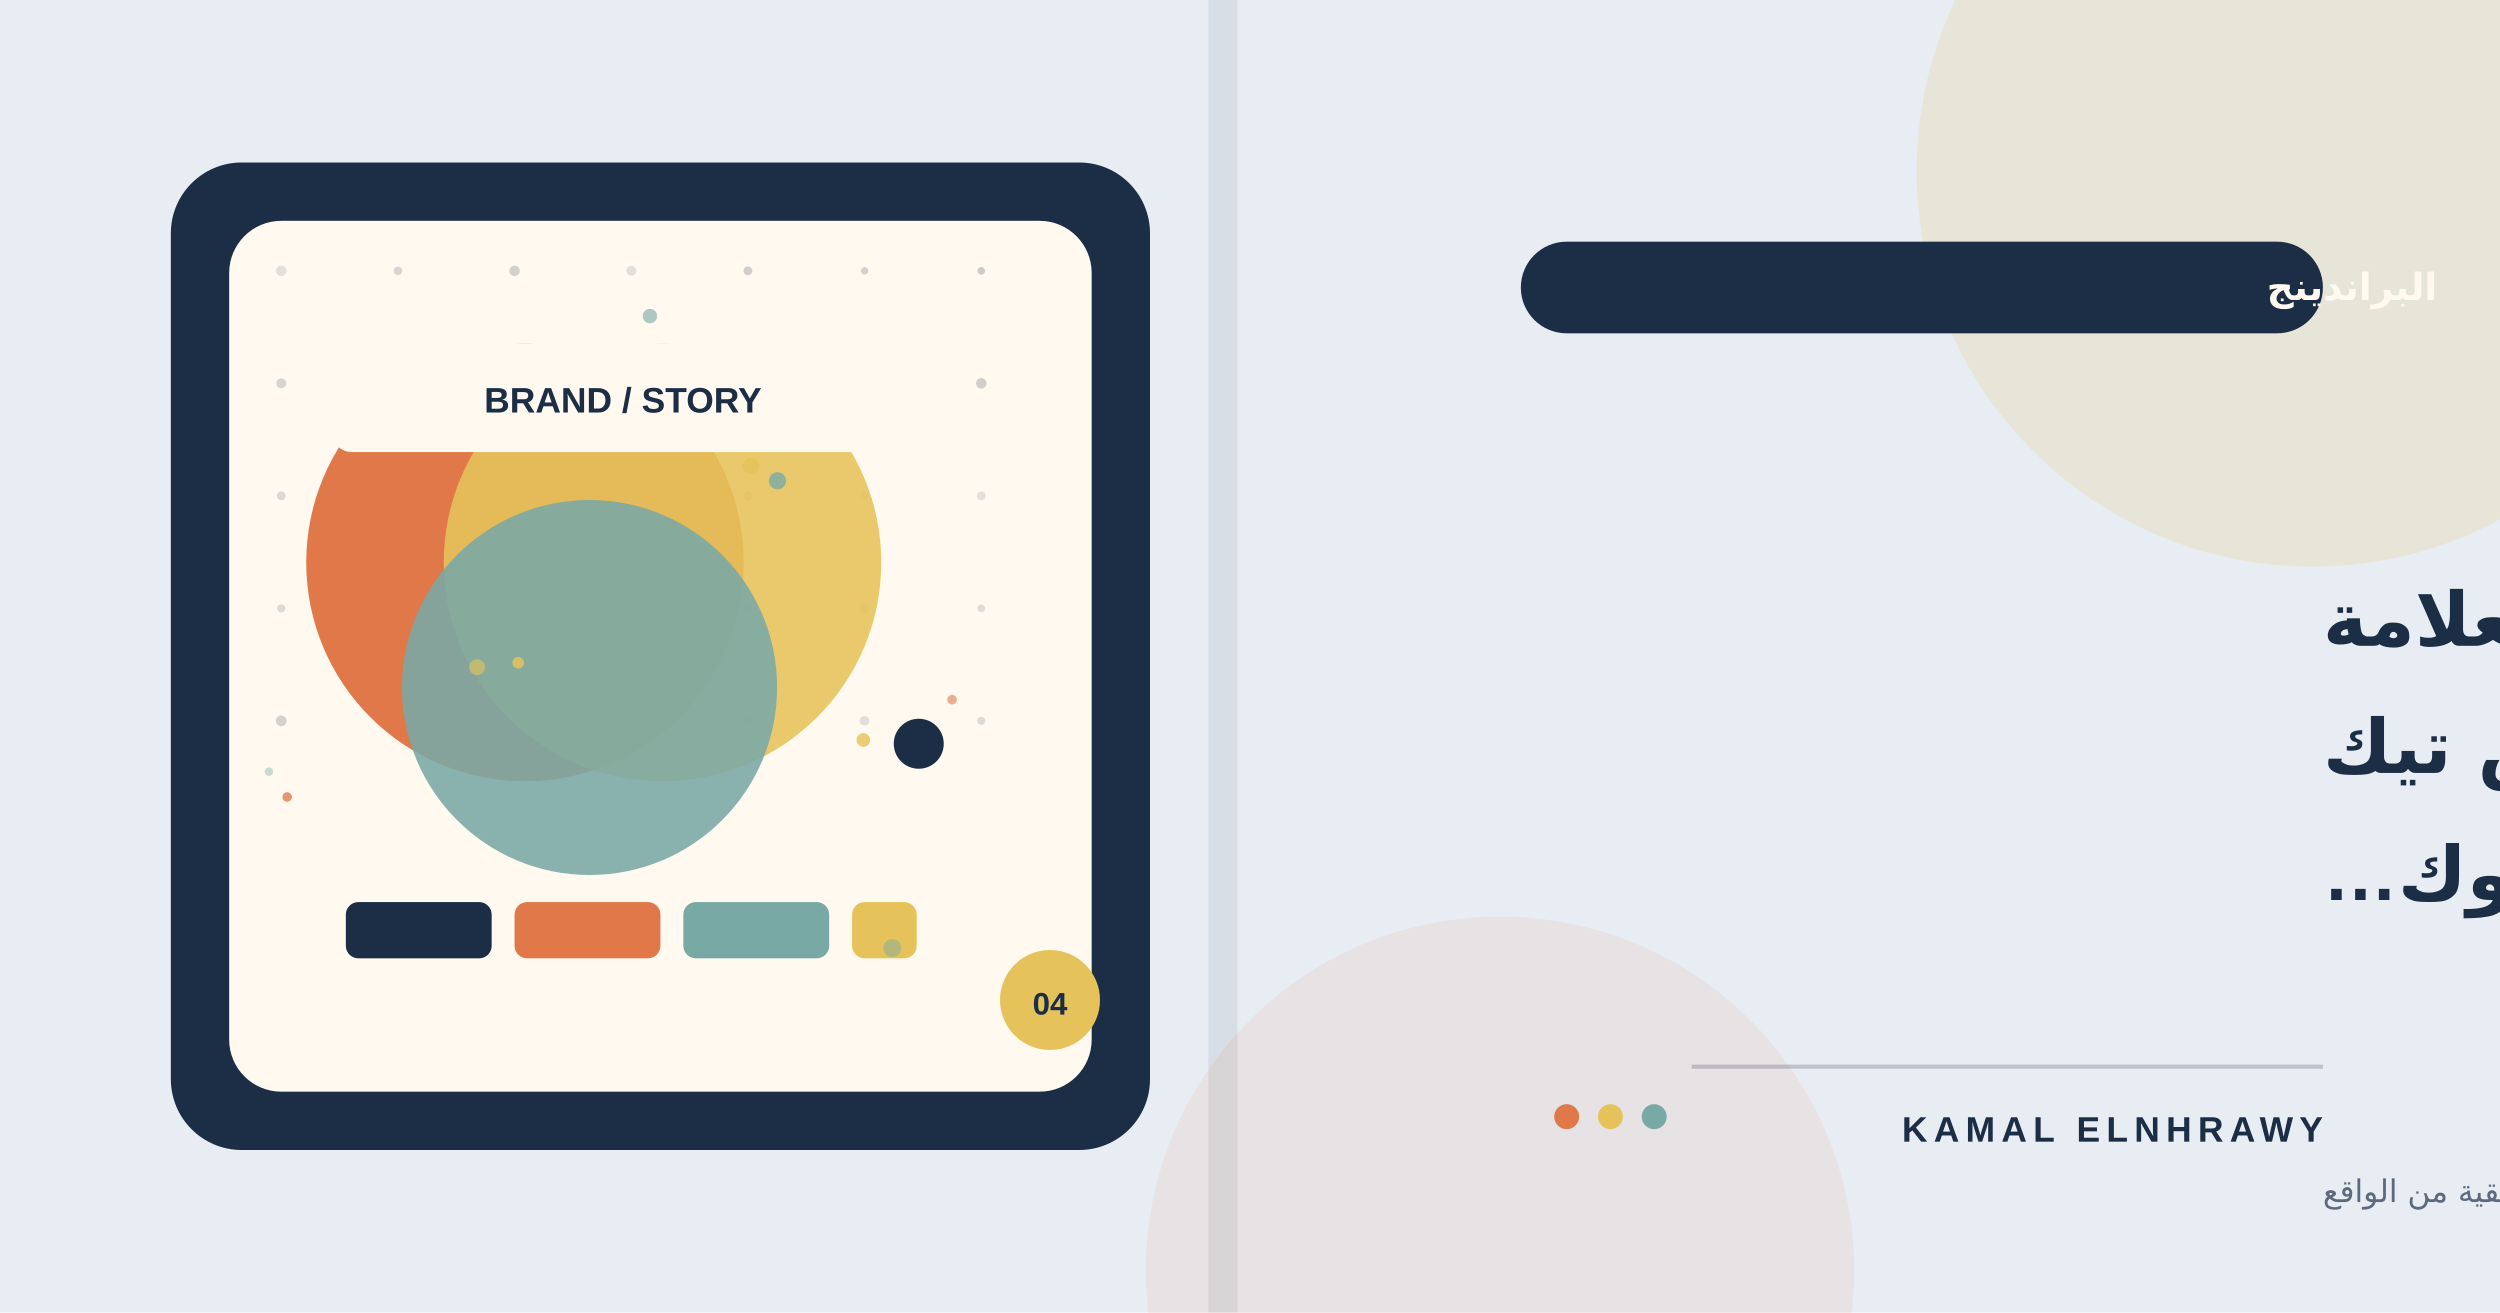
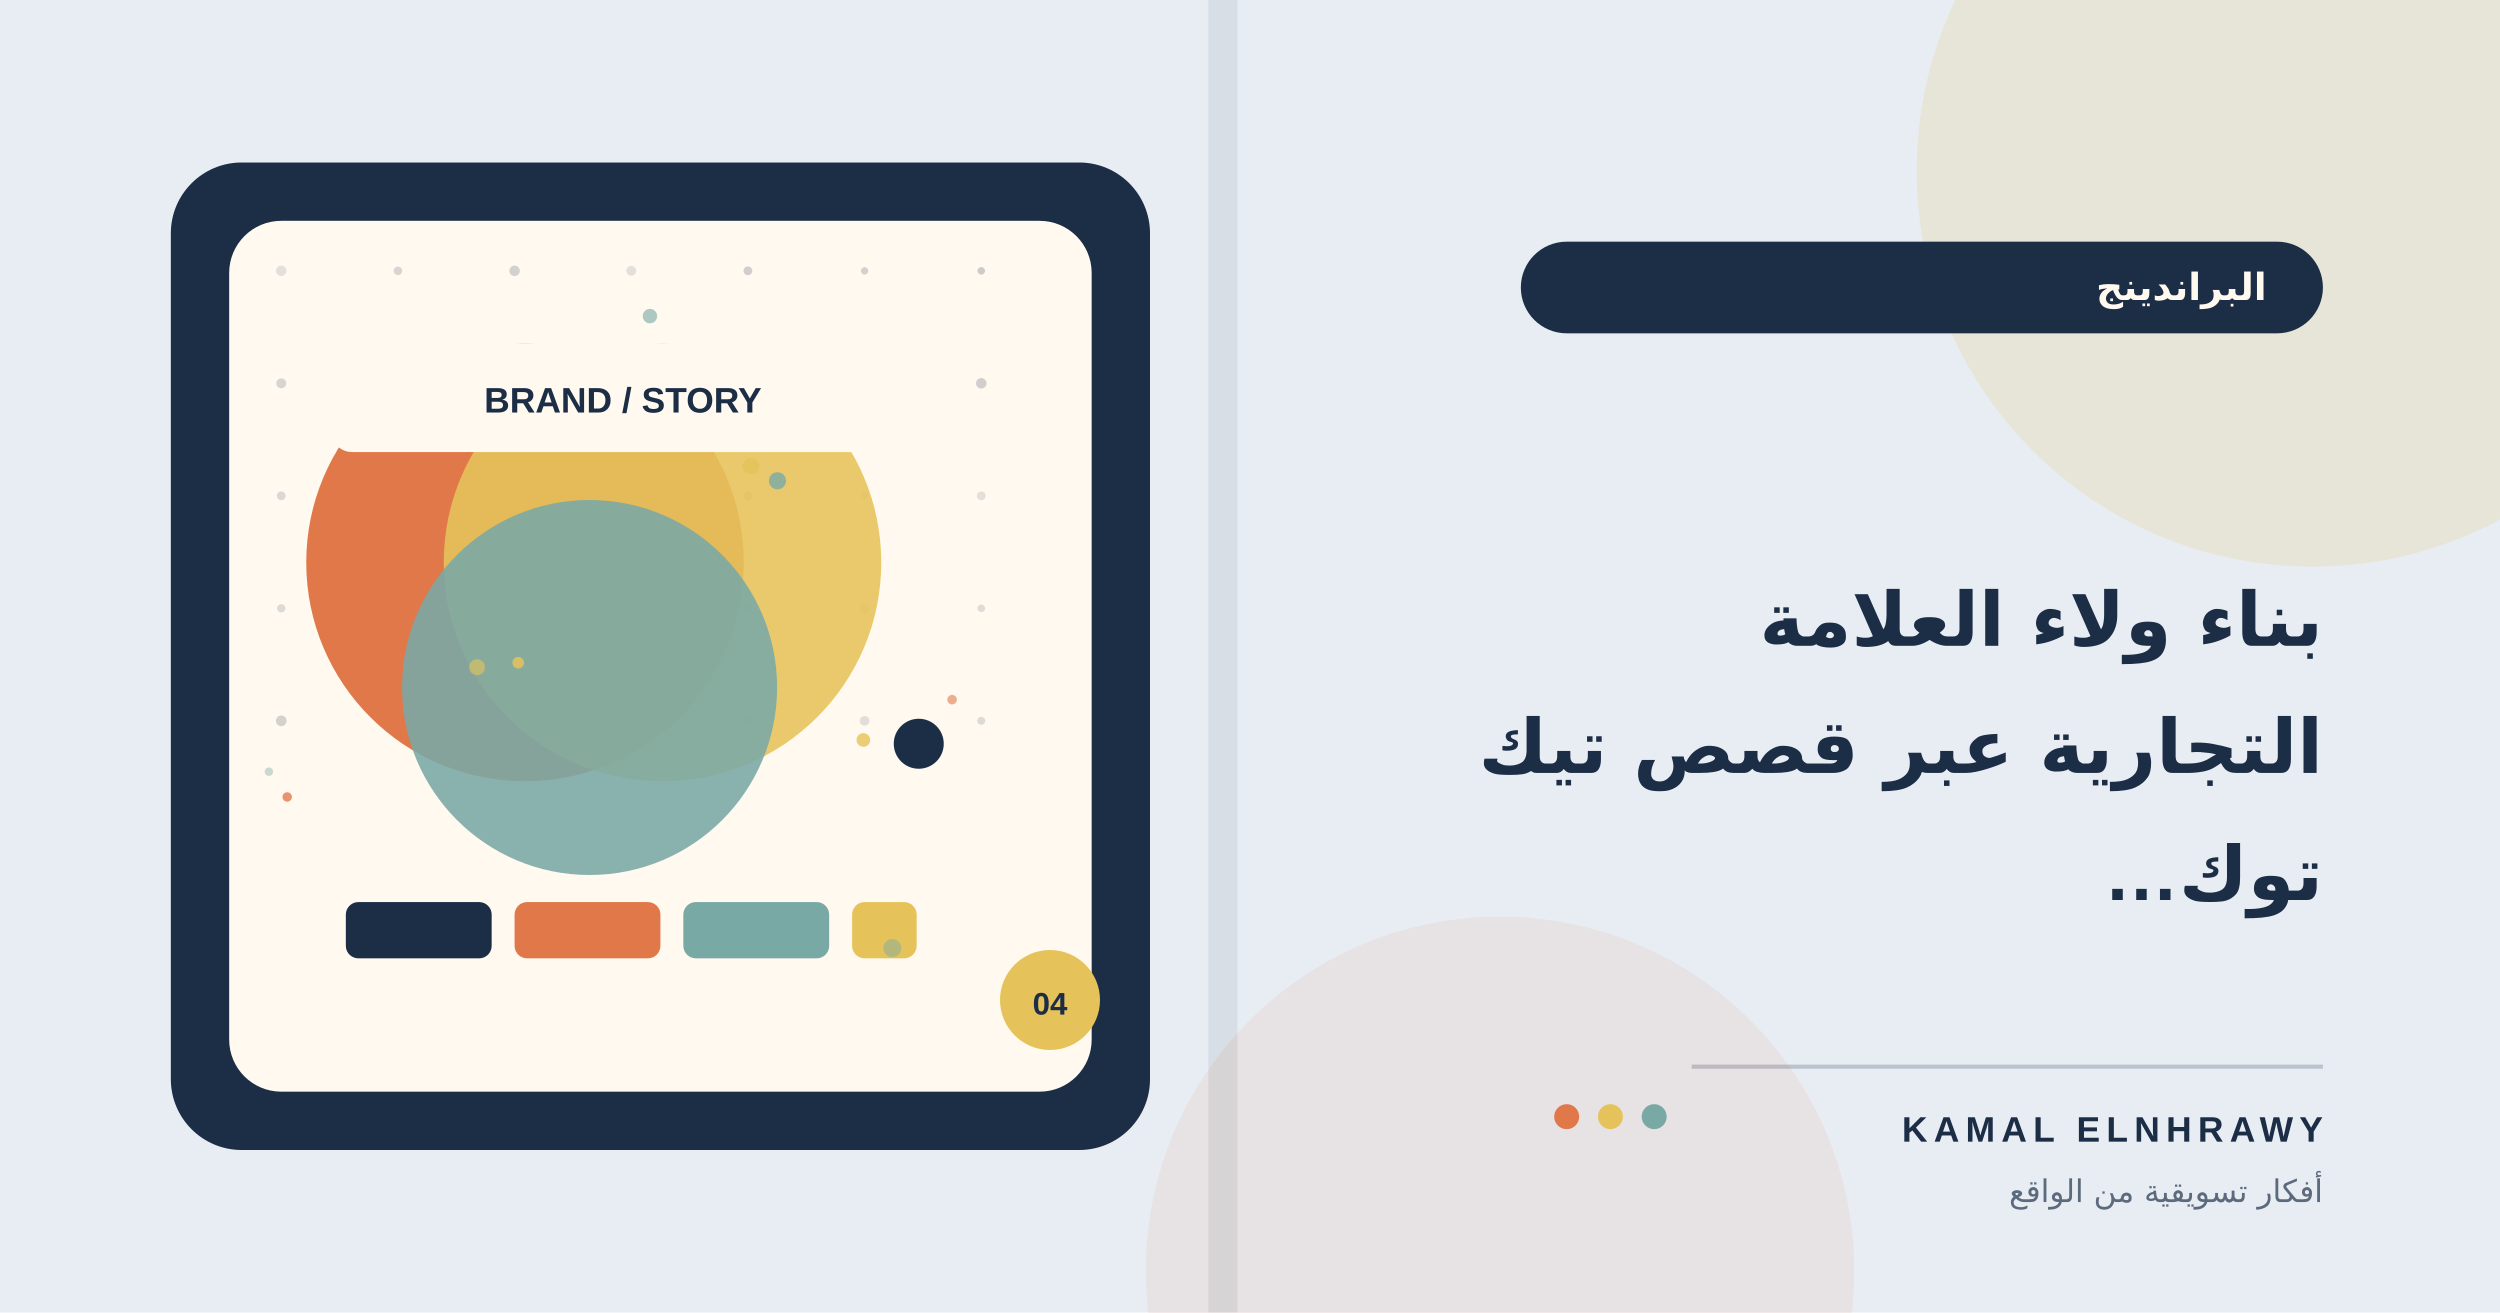
<svg xmlns="http://www.w3.org/2000/svg" width="1200" height="630" viewBox="0 0 1200 630" role="img" aria-labelledby="title desc">
  <rect width="1200" height="630" fill="#E8EDF4" />
  <circle cx="1110" cy="82" r="190" fill="#E6C35A" opacity="0.18" />
  <circle cx="720" cy="610" r="170" fill="#E17849" opacity="0.10" />
  <path d="M580 0 H594 V630 H580 Z" fill="#1C2D46" opacity="0.08" />
  <g>
    <rect x="82" y="78" width="470" height="474" rx="34" fill="#1C2D46" />
    <rect x="110" y="106" width="414" height="418" rx="25" fill="#FFF9F0" />
    <circle cx="135" cy="130" r="2.508" fill="#1C2D46" opacity="0.123" />
    <circle cx="135" cy="184" r="2.389" fill="#1C2D46" opacity="0.177" />
    <circle cx="135" cy="238" r="2.101" fill="#1C2D46" opacity="0.165" />
    <circle cx="135" cy="292" r="1.991" fill="#1C2D46" opacity="0.153" />
    <circle cx="135" cy="346" r="2.571" fill="#1C2D46" opacity="0.193" />
    <circle cx="191" cy="130" r="2.039" fill="#1C2D46" opacity="0.178" />
    <circle cx="191" cy="184" r="1.759" fill="#1C2D46" opacity="0.163" />
    <circle cx="191" cy="238" r="2.005" fill="#1C2D46" opacity="0.13" />
    <circle cx="191" cy="292" r="1.934" fill="#1C2D46" opacity="0.176" />
    <circle cx="191" cy="346" r="1.966" fill="#1C2D46" opacity="0.192" />
    <circle cx="247" cy="130" r="2.515" fill="#1C2D46" opacity="0.196" />
    <circle cx="247" cy="184" r="2.619" fill="#1C2D46" opacity="0.149" />
    <circle cx="247" cy="238" r="1.829" fill="#1C2D46" opacity="0.191" />
    <circle cx="247" cy="292" r="2.046" fill="#1C2D46" opacity="0.196" />
    <circle cx="247" cy="346" r="1.69" fill="#1C2D46" opacity="0.198" />
    <circle cx="303" cy="130" r="2.368" fill="#1C2D46" opacity="0.122" />
    <circle cx="303" cy="184" r="1.705" fill="#1C2D46" opacity="0.196" />
    <circle cx="303" cy="238" r="2.518" fill="#1C2D46" opacity="0.205" />
    <circle cx="303" cy="292" r="1.691" fill="#1C2D46" opacity="0.128" />
    <circle cx="303" cy="346" r="1.704" fill="#1C2D46" opacity="0.132" />
    <circle cx="359" cy="130" r="2.106" fill="#1C2D46" opacity="0.207" />
    <circle cx="359" cy="184" r="2.38" fill="#1C2D46" opacity="0.14" />
    <circle cx="359" cy="238" r="2.277" fill="#1C2D46" opacity="0.2" />
    <circle cx="359" cy="292" r="1.881" fill="#1C2D46" opacity="0.128" />
    <circle cx="359" cy="346" r="2.527" fill="#1C2D46" opacity="0.176" />
    <circle cx="415" cy="130" r="1.768" fill="#1C2D46" opacity="0.199" />
    <circle cx="415" cy="184" r="2.197" fill="#1C2D46" opacity="0.159" />
    <circle cx="415" cy="238" r="1.817" fill="#1C2D46" opacity="0.124" />
    <circle cx="415" cy="292" r="2.644" fill="#1C2D46" opacity="0.123" />
    <circle cx="415" cy="346" r="2.303" fill="#1C2D46" opacity="0.136" />
    <circle cx="471" cy="130" r="1.818" fill="#1C2D46" opacity="0.219" />
    <circle cx="471" cy="184" r="2.528" fill="#1C2D46" opacity="0.206" />
    <circle cx="471" cy="238" r="2.119" fill="#1C2D46" opacity="0.125" />
    <circle cx="471" cy="292" r="1.815" fill="#1C2D46" opacity="0.145" />
    <circle cx="471" cy="346" r="1.908" fill="#1C2D46" opacity="0.155" />
    <circle cx="252" cy="270" r="105" fill="#E17849" />
    <circle cx="318" cy="270" r="105" fill="#E6C35A" opacity="0.88" />
    <circle cx="283" cy="330" r="90" fill="#79A9A5" opacity="0.88" />
    <rect x="159" y="165" width="280" height="52" rx="10" fill="#FFF9F0" />
    <text x="299" y="198" font-family="Arial, sans-serif" font-size="17" font-weight="700" fill="#1C2D46" text-anchor="middle">BRAND / STORY</text>
    <rect x="166" y="433" width="70" height="27" rx="6" fill="#1C2D46" />
    <rect x="247" y="433" width="70" height="27" rx="6" fill="#E17849" />
    <rect x="328" y="433" width="70" height="27" rx="6" fill="#79A9A5" />
    <rect x="409" y="433" width="31" height="27" rx="6" fill="#E6C35A" />
    <circle cx="441" cy="357" r="23" fill="#FFF9F0" />
    <circle cx="441" cy="357" r="12" fill="#1C2D46" />
    <circle cx="360.487" cy="223.759" r="4.049" fill="#E6C35A" opacity="0.791" />
    <circle cx="248.755" cy="318.102" r="2.786" fill="#E6C35A" opacity="0.849" />
    <circle cx="311.968" cy="151.732" r="3.468" fill="#79A9A5" opacity="0.619" />
    <circle cx="457.002" cy="335.851" r="2.297" fill="#E17849" opacity="0.585" />
    <circle cx="428.312" cy="455.067" r="4.333" fill="#79A9A5" opacity="0.455" />
    <circle cx="229.003" cy="320.259" r="3.819" fill="#E6C35A" opacity="0.605" />
    <circle cx="137.858" cy="382.552" r="2.276" fill="#E17849" opacity="0.777" />
    <circle cx="414.422" cy="355.183" r="3.276" fill="#E6C35A" opacity="0.82" />
    <circle cx="129.064" cy="370.411" r="2.026" fill="#79A9A5" opacity="0.401" />
    <circle cx="373.185" cy="230.778" r="4.108" fill="#79A9A5" opacity="0.805" />
    <circle cx="504" cy="480" r="24" fill="#E6C35A" />
    <text x="504" y="487" font-family="Arial, sans-serif" font-size="15" font-weight="700" fill="#1C2D46" text-anchor="middle">04</text>
  </g>
  <rect x="730" y="116" width="385" height="44" rx="22" fill="#1C2D46" />
-   <text x="1088" y="144" text-anchor="end" direction="rtl" unicode-bidi="plaintext" font-family="Arial, sans-serif" font-size="18" font-weight="700" fill="#FFF9F0">البراندينج</text>
-   <text x="1115" y="310" text-anchor="end" direction="rtl" unicode-bidi="plaintext" font-family="Arial, sans-serif" font-size="36" font-weight="700" fill="#1C2D46">بناء ولاء العلامة</text>
-   <text x="1115" y="371" text-anchor="end" direction="rtl" unicode-bidi="plaintext" font-family="Arial, sans-serif" font-size="36" font-weight="700" fill="#1C2D46">التجارية عبر قصص تيك</text>
-   <text x="1115" y="432" text-anchor="end" direction="rtl" unicode-bidi="plaintext" font-family="Arial, sans-serif" font-size="36" font-weight="700" fill="#1C2D46">توك…</text>
+   <text x="1088" y="144" text-anchor="start" direction="rtl" unicode-bidi="plaintext" font-family="Arial, sans-serif" font-size="18" font-weight="700" fill="#FFF9F0">البراندينج</text>
+   <text x="1115" y="310" text-anchor="start" direction="rtl" unicode-bidi="plaintext" font-family="Arial, sans-serif" font-size="36" font-weight="700" fill="#1C2D46">بناء ولاء العلامة</text>
+   <text x="1115" y="371" text-anchor="start" direction="rtl" unicode-bidi="plaintext" font-family="Arial, sans-serif" font-size="36" font-weight="700" fill="#1C2D46">التجارية عبر قصص تيك</text>
+   <text x="1115" y="432" text-anchor="start" direction="rtl" unicode-bidi="plaintext" font-family="Arial, sans-serif" font-size="36" font-weight="700" fill="#1C2D46">توك…</text>
  <line x1="812" y1="512" x2="1115" y2="512" stroke="#1C2D46" stroke-width="2" opacity="0.22" />
  <text x="1115" y="548" text-anchor="end" font-family="Arial, sans-serif" font-size="17" font-weight="700" letter-spacing="3" fill="#1C2D46">KAMAL ELNHRAWY</text>
-   <text x="1115" y="577" text-anchor="end" direction="rtl" unicode-bidi="plaintext" font-family="Arial, sans-serif" font-size="15" fill="#1C2D46" opacity="0.68">أفكار تسويقية من الواقع</text>
+   <text x="1115" y="577" text-anchor="start" direction="rtl" unicode-bidi="plaintext" font-family="Arial, sans-serif" font-size="15" fill="#1C2D46" opacity="0.68">أفكار تسويقية من الواقع</text>
  <circle cx="752" cy="536" r="6" fill="#E17849" />
  <circle cx="773" cy="536" r="6" fill="#E6C35A" />
  <circle cx="794" cy="536" r="6" fill="#79A9A5" />
</svg>
